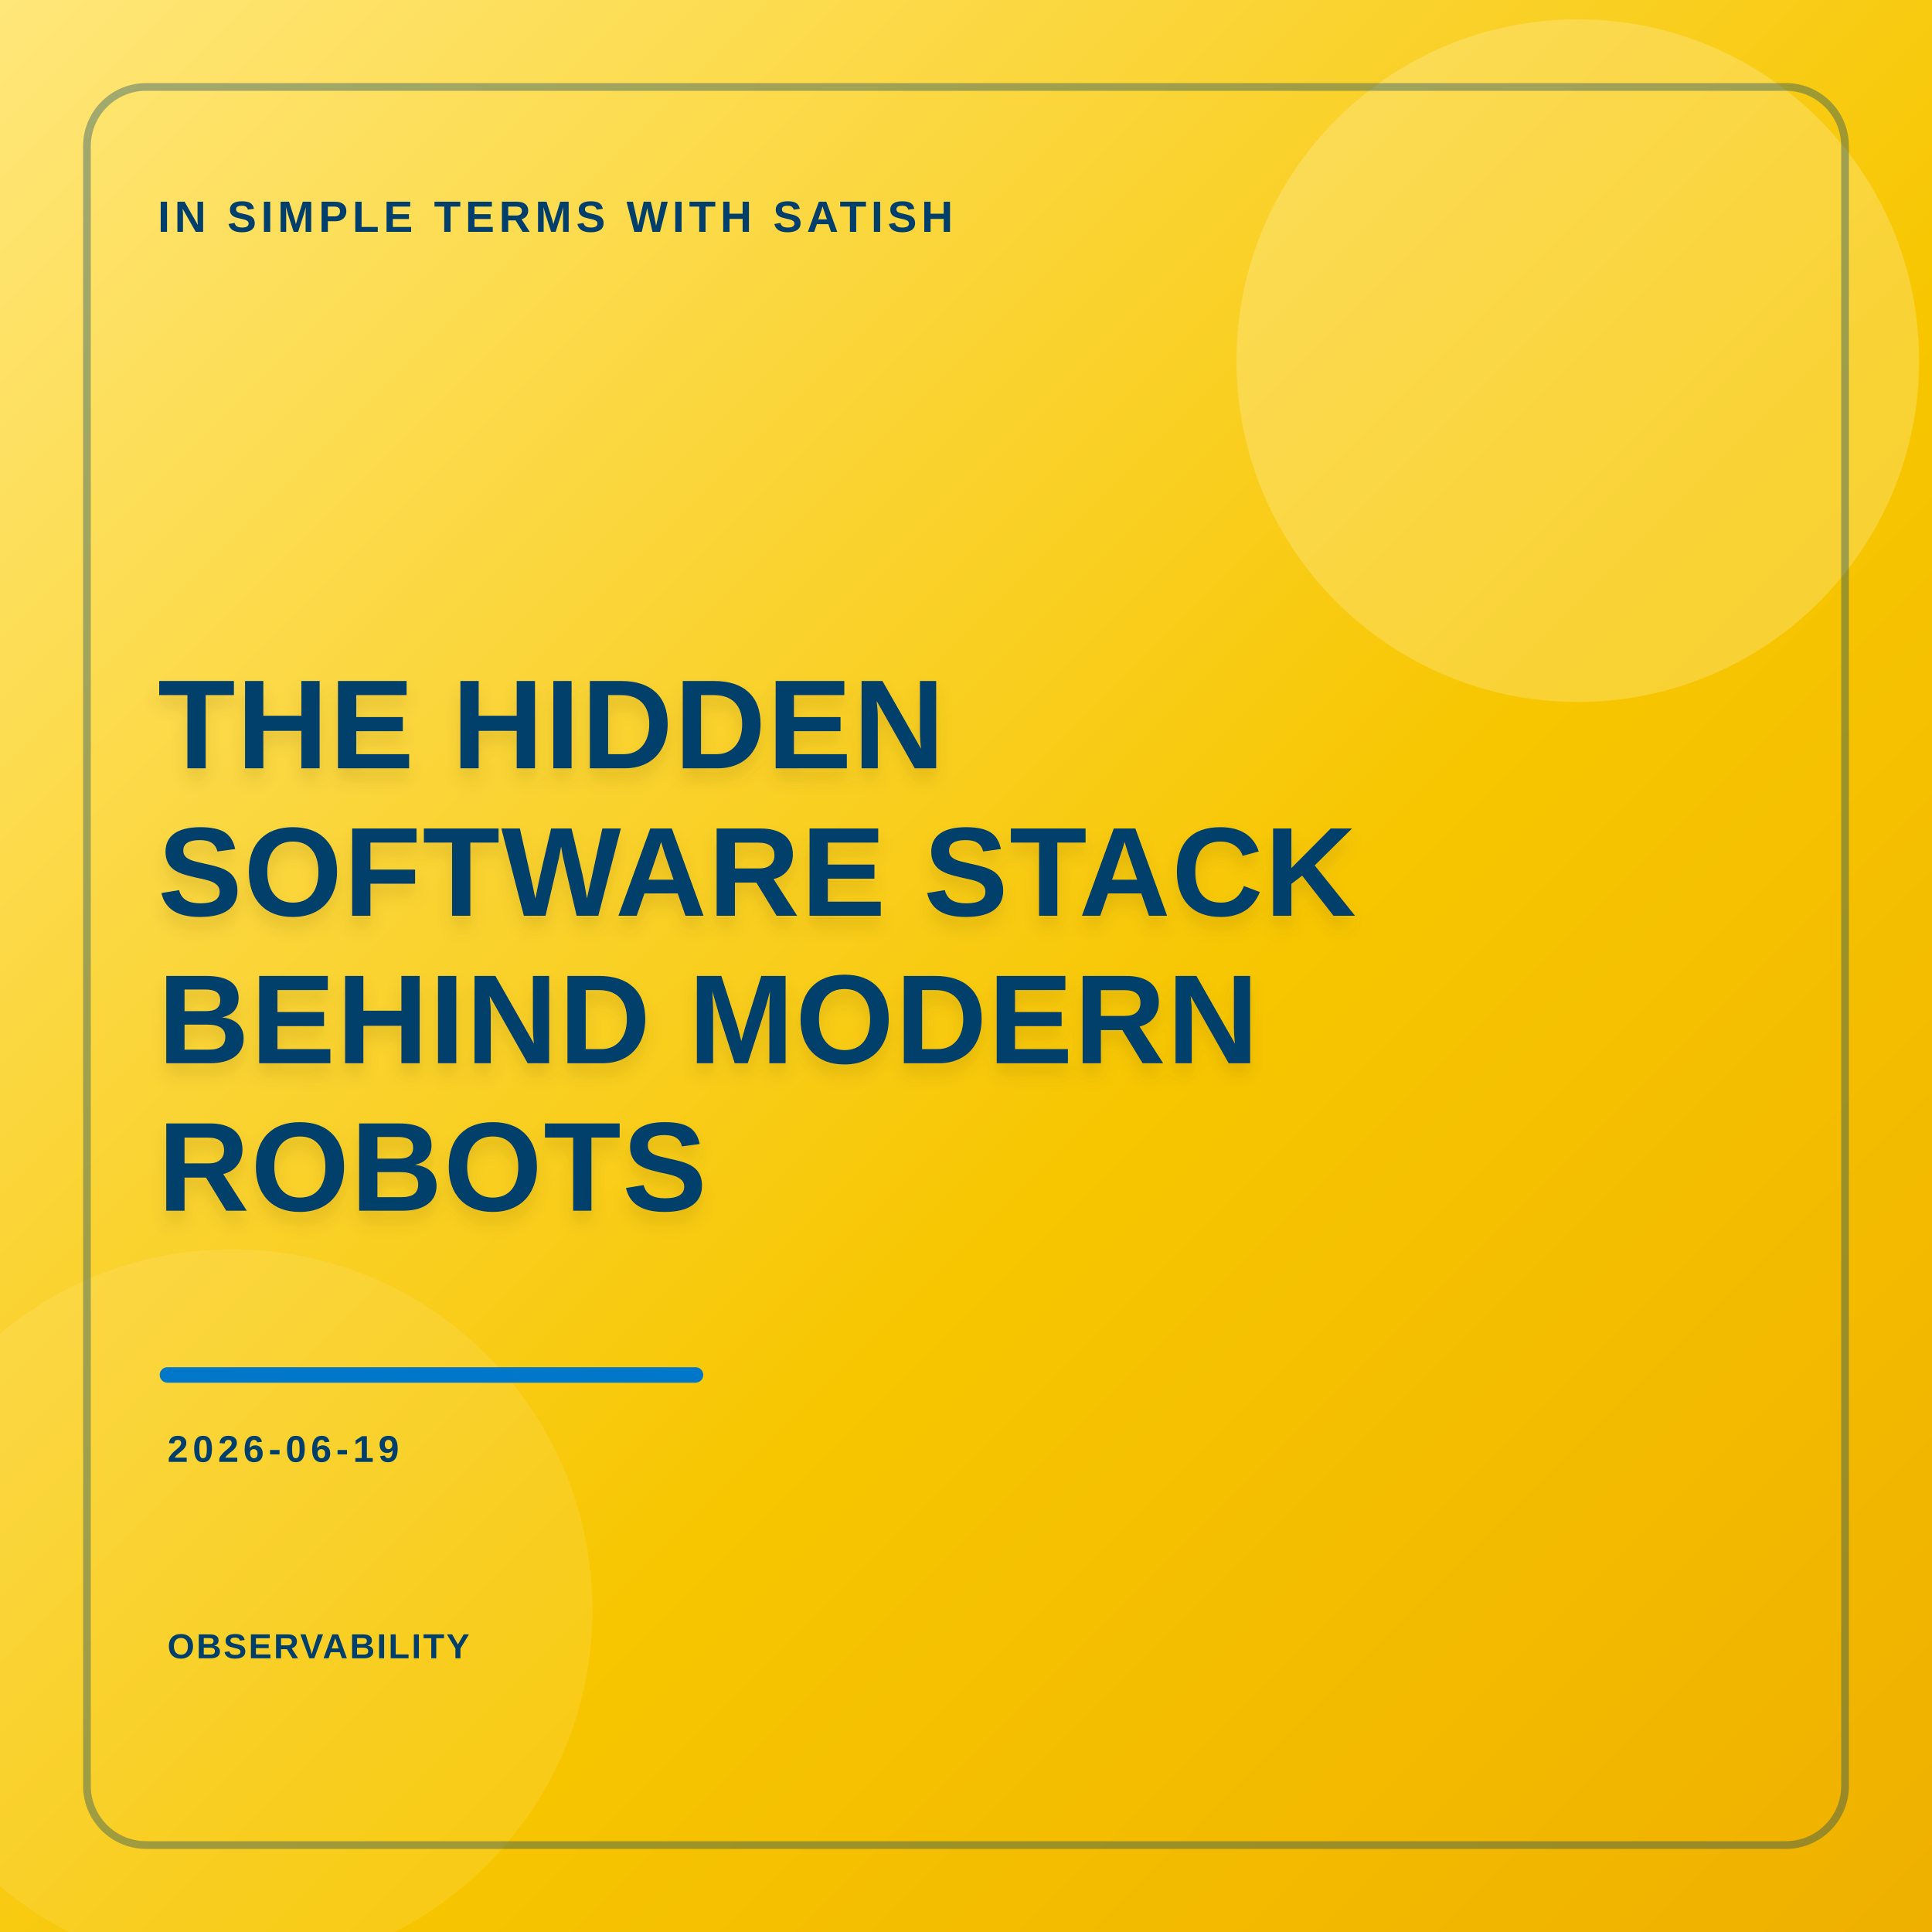
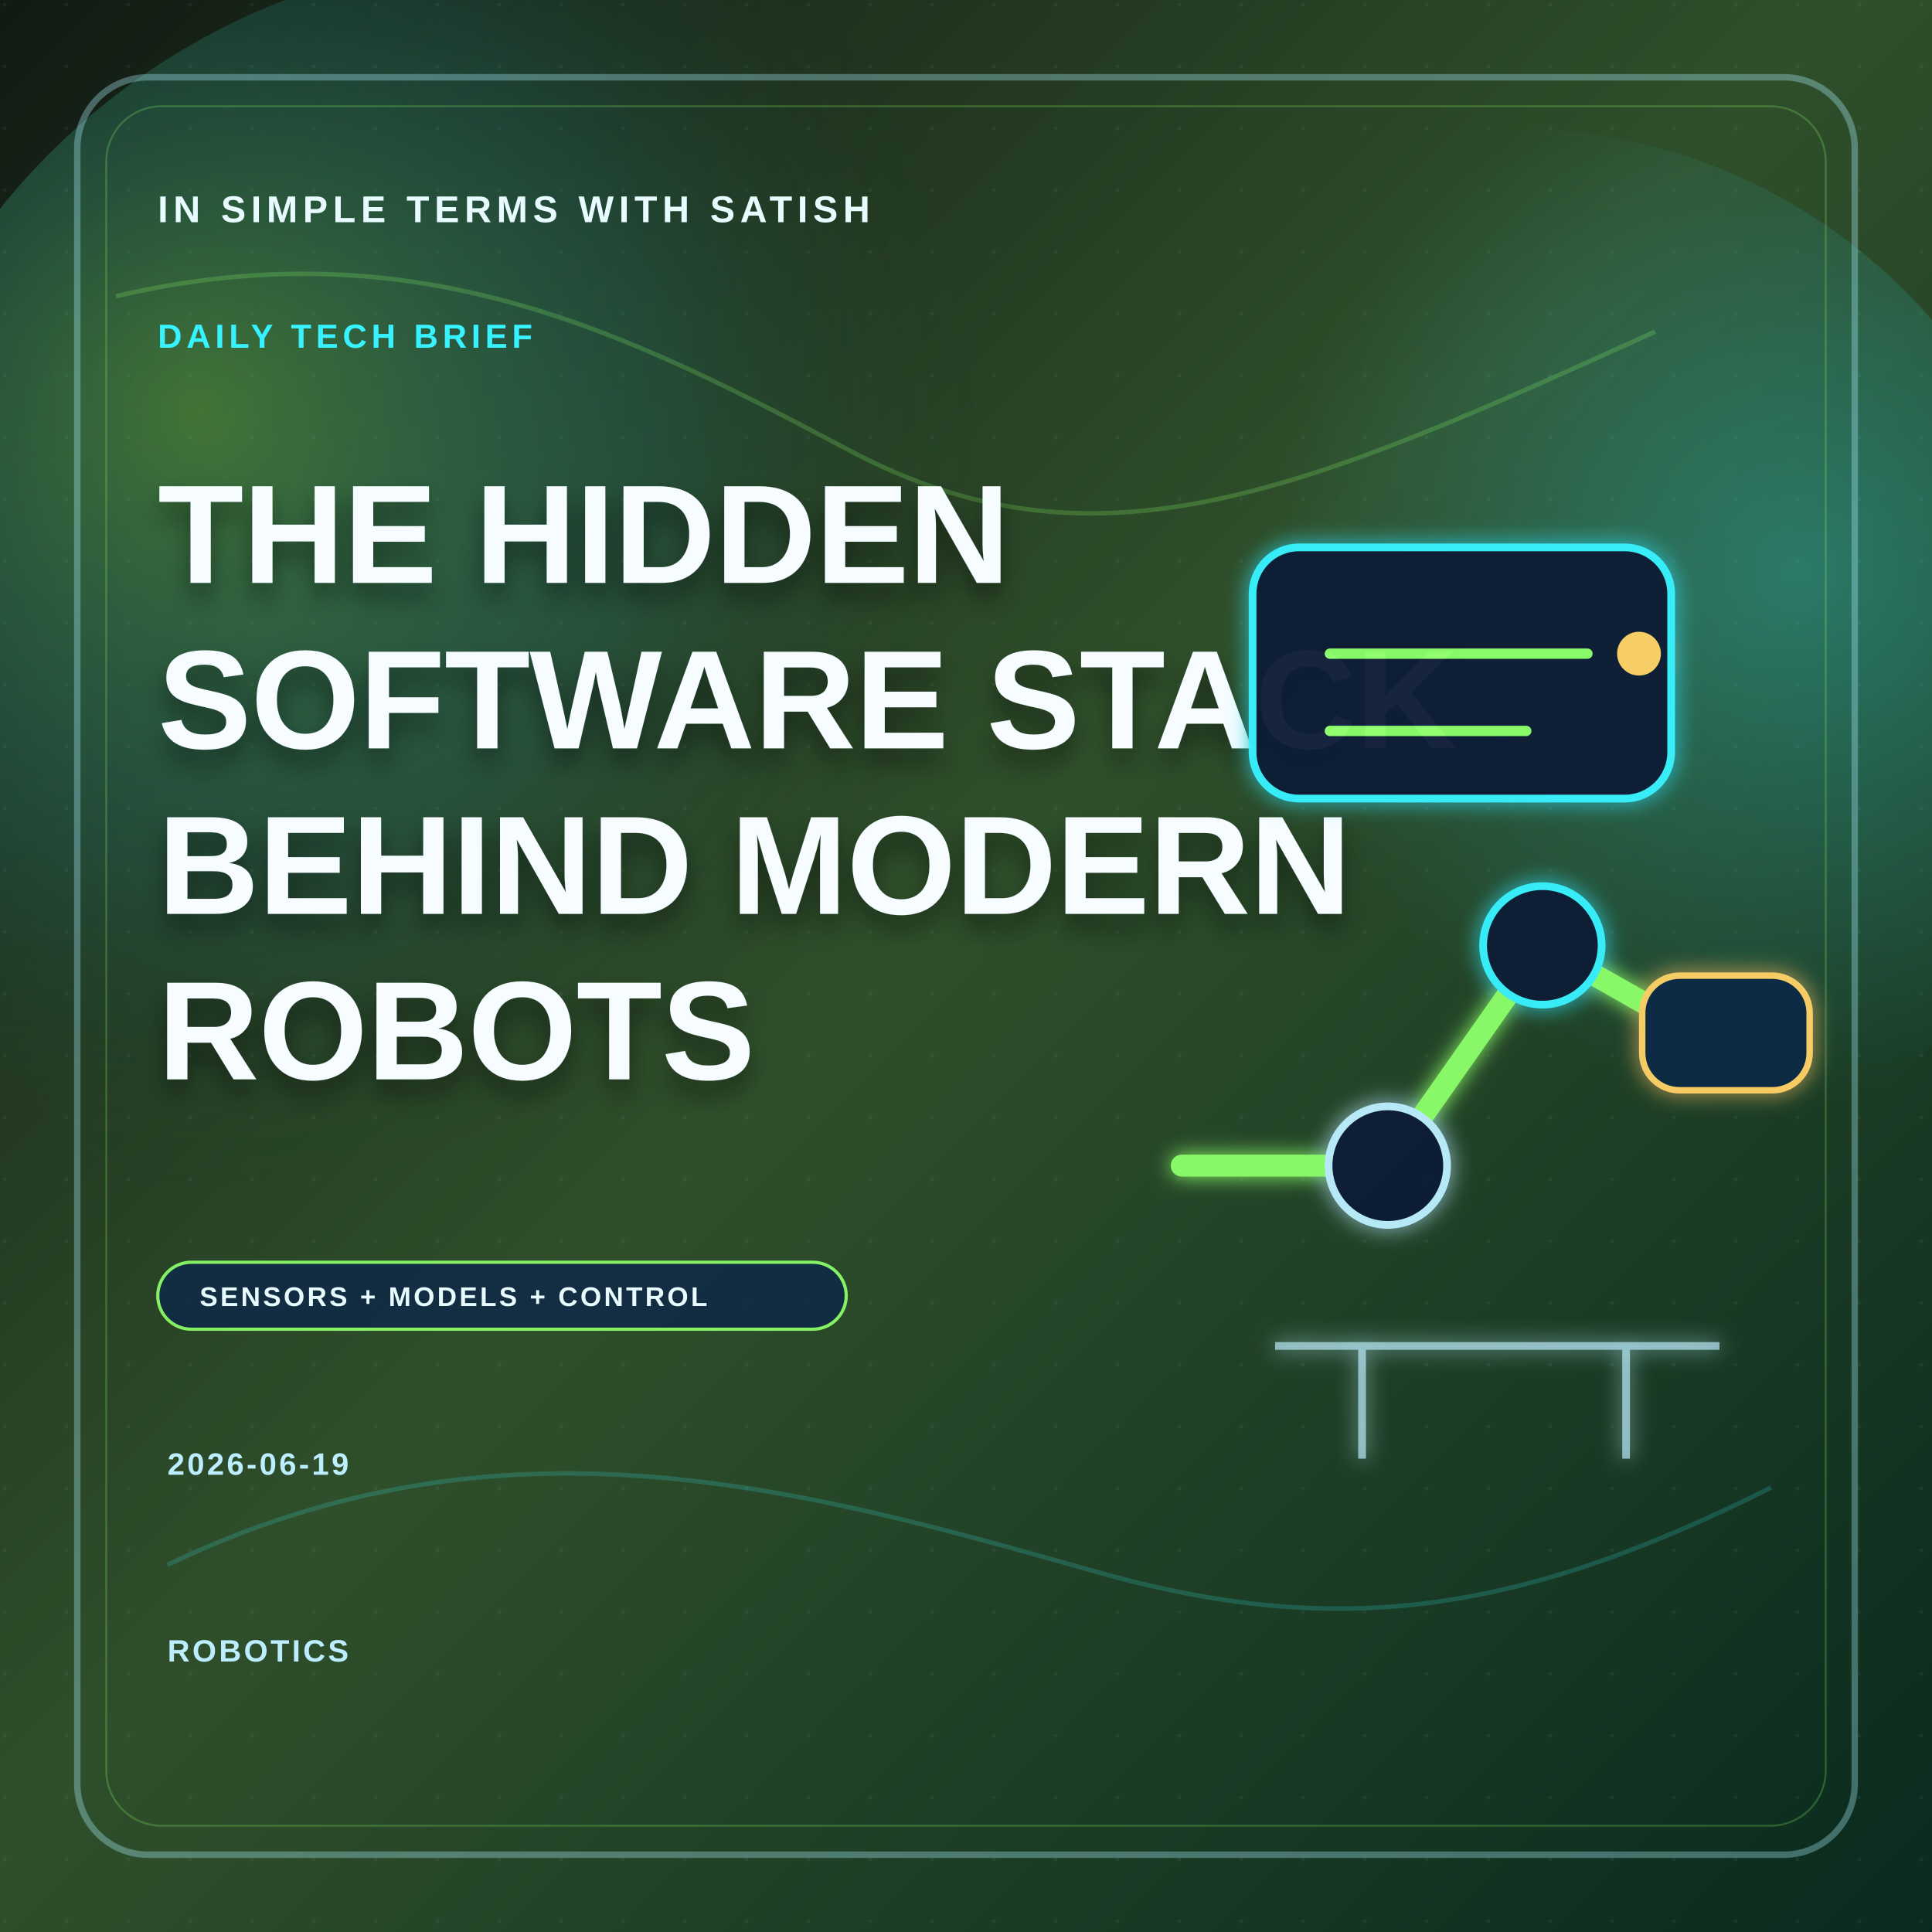
<svg xmlns="http://www.w3.org/2000/svg" width="3000" height="3000" viewBox="0 0 3000 3000">
  <defs>
-     <linearGradient id="paper" x1="0%" y1="0%" x2="100%" y2="100%">
-       <stop offset="0%" stop-color="#FFE77A" />
-       <stop offset="58%" stop-color="#F7C600" />
-       <stop offset="100%" stop-color="#EFB000" />
+     <linearGradient id="bg" x1="0%" y1="0%" x2="100%" y2="100%">
+       <stop offset="0%" stop-color="#111A12" />
+       <stop offset="48%" stop-color="#2F4F2B" />
+       <stop offset="100%" stop-color="#092A1E" />
    </linearGradient>
-     <filter id="shadow" x="-10%" y="-10%" width="120%" height="140%">
-       <feDropShadow dx="0" dy="18" stdDeviation="12" flood-color="#6D4E00" flood-opacity="0.15" />
+     <radialGradient id="leftGlow" cx="26%" cy="34%" r="58%">
+       <stop offset="0%" stop-color="#8DFF6A" stop-opacity="0.34" />
+       <stop offset="58%" stop-color="#38F2FF" stop-opacity="0.10" />
+       <stop offset="100%" stop-color="#111A12" stop-opacity="0" />
+     </radialGradient>
+     <radialGradient id="rightGlow" cx="76%" cy="40%" r="48%">
+       <stop offset="0%" stop-color="#38F2FF" stop-opacity="0.30" />
+       <stop offset="100%" stop-color="#38F2FF" stop-opacity="0" />
+     </radialGradient>
+     <linearGradient id="rule" x1="0%" y1="0%" x2="100%" y2="0%">
+       <stop offset="0%" stop-color="#8DFF6A" />
+       <stop offset="55%" stop-color="#38F2FF" />
+       <stop offset="100%" stop-color="#FFD166" />
+     </linearGradient>
+     <filter id="deepShadow" x="-20%" y="-20%" width="140%" height="150%">
+       <feDropShadow dx="0" dy="24" stdDeviation="20" flood-color="#000000" flood-opacity="0.40" />
    </filter>
+     <filter id="softGlow" x="-40%" y="-40%" width="180%" height="180%">
+       <feGaussianBlur stdDeviation="16" result="blur" />
+       <feMerge>
+         <feMergeNode in="blur" />
+         <feMergeNode in="SourceGraphic" />
+       </feMerge>
+     </filter>
+     <pattern id="dotGrid" width="96" height="96" patternUnits="userSpaceOnUse">
+       <circle cx="7" cy="7" r="3" fill="#BFEFFF" opacity="0.12" />
+     </pattern>
    <style>
-       .brand { font-family: "Avenir Next", "Helvetica Neue", Arial, sans-serif; font-size: 68px; font-weight: 900; letter-spacing: 7px; fill: #003F6B; }
-       .title { font-family: "Avenir Next Condensed", "Avenir Next", "Helvetica Neue", Arial, sans-serif; font-size: 197px; font-weight: 900; letter-spacing: 2px; fill: #003F6B; }
-       .date { font-family: "Avenir Next", "Helvetica Neue", Arial, sans-serif; font-size: 58px; font-weight: 900; letter-spacing: 7px; fill: #003F6B; }
-       .small { font-family: "Avenir Next", "Helvetica Neue", Arial, sans-serif; font-size: 54px; font-weight: 900; letter-spacing: 3px; fill: #003F6B; }
+       .brand { font-family: "Avenir Next", "Helvetica Neue", Arial, sans-serif; font-size: 58px; font-weight: 900; letter-spacing: 8px; fill: #E8FBFF; }
+       .eyebrow { font-family: "Avenir Next", "Helvetica Neue", Arial, sans-serif; font-size: 52px; font-weight: 900; letter-spacing: 7px; fill: #38F2FF; }
+       .title { font-family: "Avenir Next Condensed", "Avenir Next", "Helvetica Neue", Arial, sans-serif; font-size: 218px; font-weight: 950; letter-spacing: -1px; fill: #F6FCFF; }
+       .small { font-family: "Avenir Next", "Helvetica Neue", Arial, sans-serif; font-size: 48px; font-weight: 900; letter-spacing: 4px; fill: #BDEEFF; }
+       .label { font-family: "Avenir Next", "Helvetica Neue", Arial, sans-serif; font-size: 42px; font-weight: 900; letter-spacing: 4px; fill: #E8FBFF; }
+       .micro { font-family: "Avenir Next", "Helvetica Neue", Arial, sans-serif; font-size: 34px; font-weight: 800; letter-spacing: 3px; fill: #B8D9E8; }
    </style>
  </defs>
-   <rect width="3000" height="3000" fill="url(#paper)" />
-   <circle cx="2450" cy="560" r="530" fill="#FFF6CF" opacity="0.25" />
-   <circle cx="360" cy="2500" r="560" fill="#FFF6CF" opacity="0.12" />
-   <rect x="135" y="135" width="2730" height="2730" rx="92" fill="none" stroke="#003F6B" stroke-width="12" opacity="0.36" />
-   <text x="245" y="360" class="brand">IN SIMPLE TERMS WITH SATISH</text>
-   <g filter="url(#shadow)">
-     <text x="245" y="1193" class="title">THE HIDDEN</text>
-     <text x="245" y="1422" class="title">SOFTWARE STACK</text>
-     <text x="245" y="1651" class="title">BEHIND MODERN</text>
-     <text x="245" y="1880" class="title">ROBOTS</text>
+   <rect width="3000" height="3000" fill="url(#bg)" />
+   <rect width="3000" height="3000" fill="url(#dotGrid)" opacity="0.48" />
+   <circle cx="820" cy="980" r="1050" fill="url(#leftGlow)" />
+   <circle cx="2350" cy="1060" r="860" fill="url(#rightGlow)" />
+   <path d="M180 460 C650 350 980 520 1320 700 C1705 904 2030 760 2570 515" fill="none" stroke="#8DFF6A" stroke-width="7" opacity="0.22" />
+   <path d="M260 2430 C780 2180 1240 2310 1700 2440 C2080 2548 2360 2505 2750 2310" fill="none" stroke="#38F2FF" stroke-width="7" opacity="0.18" />
+   <rect x="120" y="120" width="2760" height="2760" rx="110" fill="none" stroke="#AEEFFF" stroke-width="10" opacity="0.34" />
+   <rect x="165" y="165" width="2670" height="2670" rx="86" fill="none" stroke="#8DFF6A" stroke-width="3" opacity="0.24" />
+   <text x="245" y="345" class="brand">IN SIMPLE TERMS WITH SATISH</text>
+   <text x="245" y="540" class="eyebrow">DAILY TECH BRIEF</text>
+   <g filter="url(#deepShadow)">
+     <text x="245" y="905" class="title">THE HIDDEN</text>
+     <text x="245" y="1162" class="title">SOFTWARE STACK</text>
+     <text x="245" y="1419" class="title">BEHIND MODERN</text>
+     <text x="245" y="1676" class="title">ROBOTS</text>
  </g>
-   <path d="M260 2135 H1080" stroke="#0077C8" stroke-width="24" stroke-linecap="round" />
-   <text x="260" y="2270" class="date">2026-06-19</text>
-   <text x="260" y="2575" class="small">OBSERVABILITY</text>
+   <g filter="url(#softGlow)" opacity="0.96">
+     <g>
+       <path d="M1835 1810 H2155 L2395 1468 L2610 1590" fill="none" stroke="#8DFF6A" stroke-width="34" stroke-linecap="round" stroke-linejoin="round" />
+       <circle cx="2155" cy="1810" r="92" fill="#081E34" stroke="#BDEEFF" stroke-width="12" />
+       <circle cx="2395" cy="1468" r="92" fill="#081E34" stroke="#38F2FF" stroke-width="12" />
+       <rect x="2550" y="1515" width="260" height="178" rx="58" fill="#102A44" stroke="#FFD166" stroke-width="10" />
+       <path d="M1980 2090 H2670 M2115 2090 V2265 M2525 2090 V2265" fill="none" stroke="#BDEEFF" stroke-width="12" opacity="0.70" />
+       <rect x="1945" y="850" width="650" height="390" rx="72" fill="#081E34" stroke="#38F2FF" stroke-width="12" />
+       <path d="M2065 1015 H2465 M2065 1135 H2370" fill="none" stroke="#8DFF6A" stroke-width="16" stroke-linecap="round" />
+       <circle cx="2545" cy="1015" r="34" fill="#FFD166" />
+     </g>
+   </g>
+   <g>
+     <rect x="245" y="1960" width="1069" height="104" rx="52" fill="#102A44" stroke="#8DFF6A" stroke-width="5" opacity="0.92" />
+     <text x="310" y="2028" class="label">SENSORS + MODELS + CONTROL</text>
+     <path d="M260 2145 H1075" stroke="url(#rule)" stroke-width="22" stroke-linecap="round" />
+     <text x="260" y="2290" class="small">2026-06-19</text>
+     <text x="260" y="2580" class="small">ROBOTICS</text>
+   </g>
</svg>
